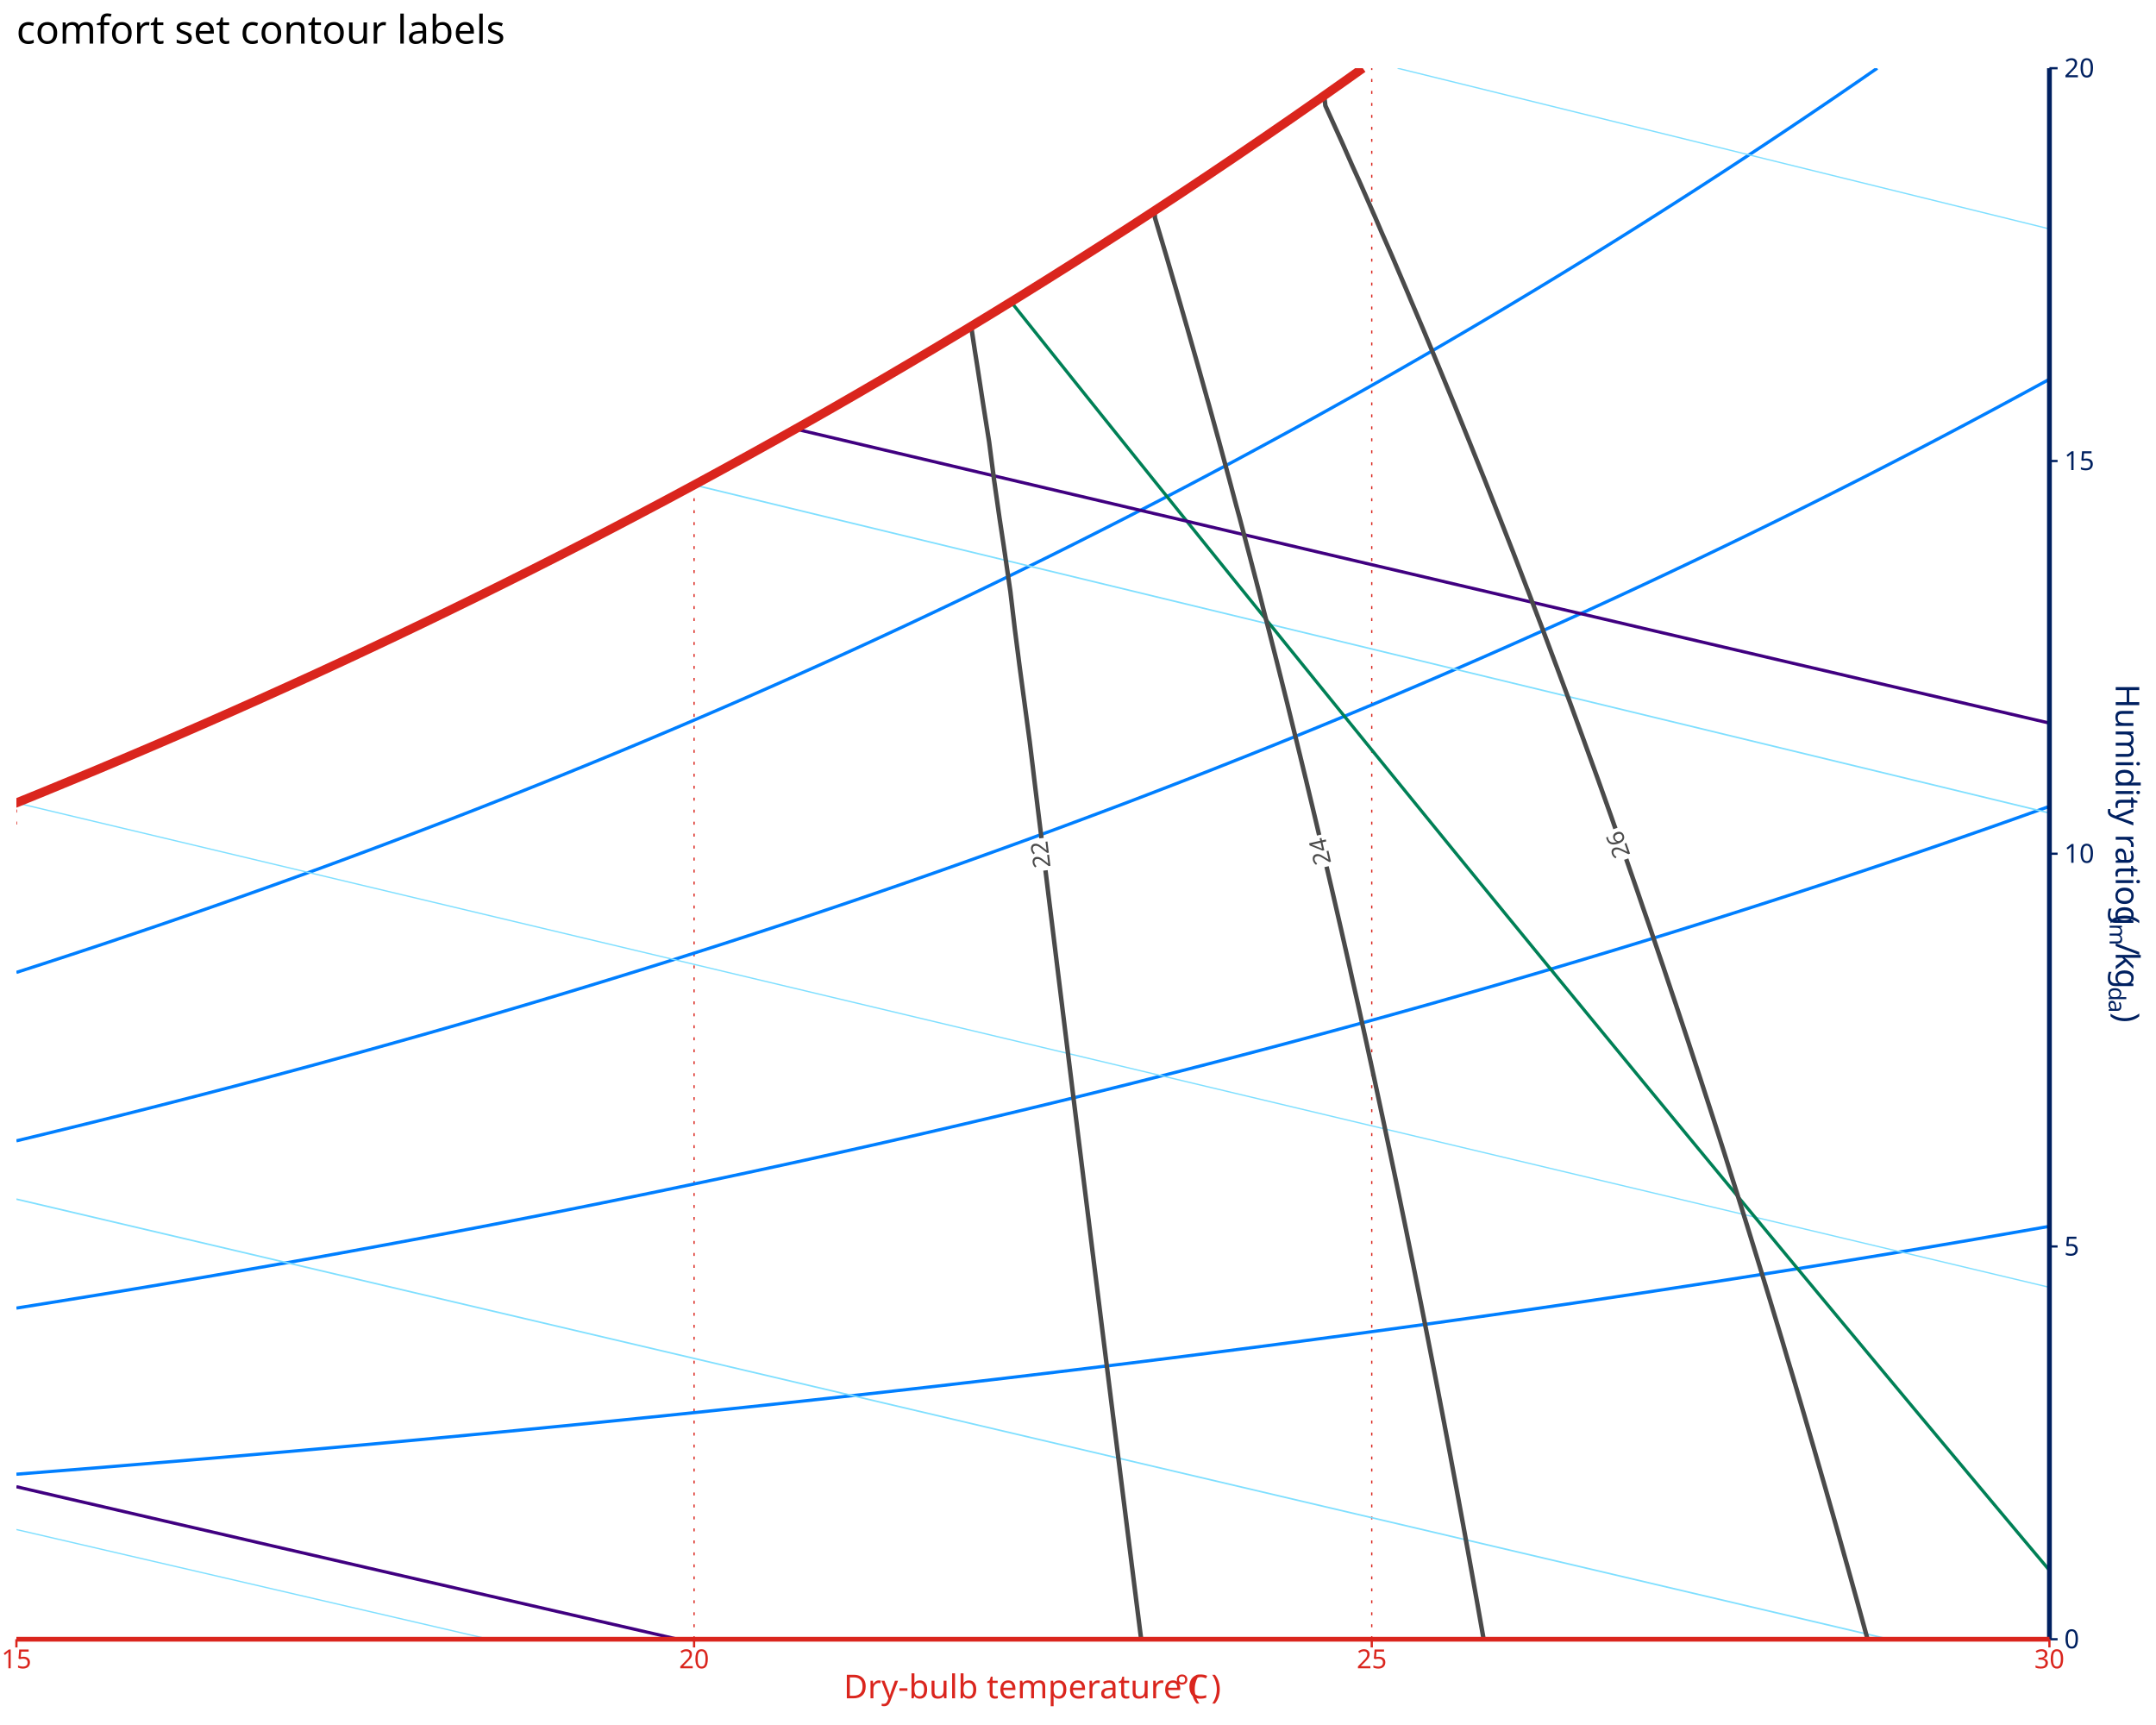
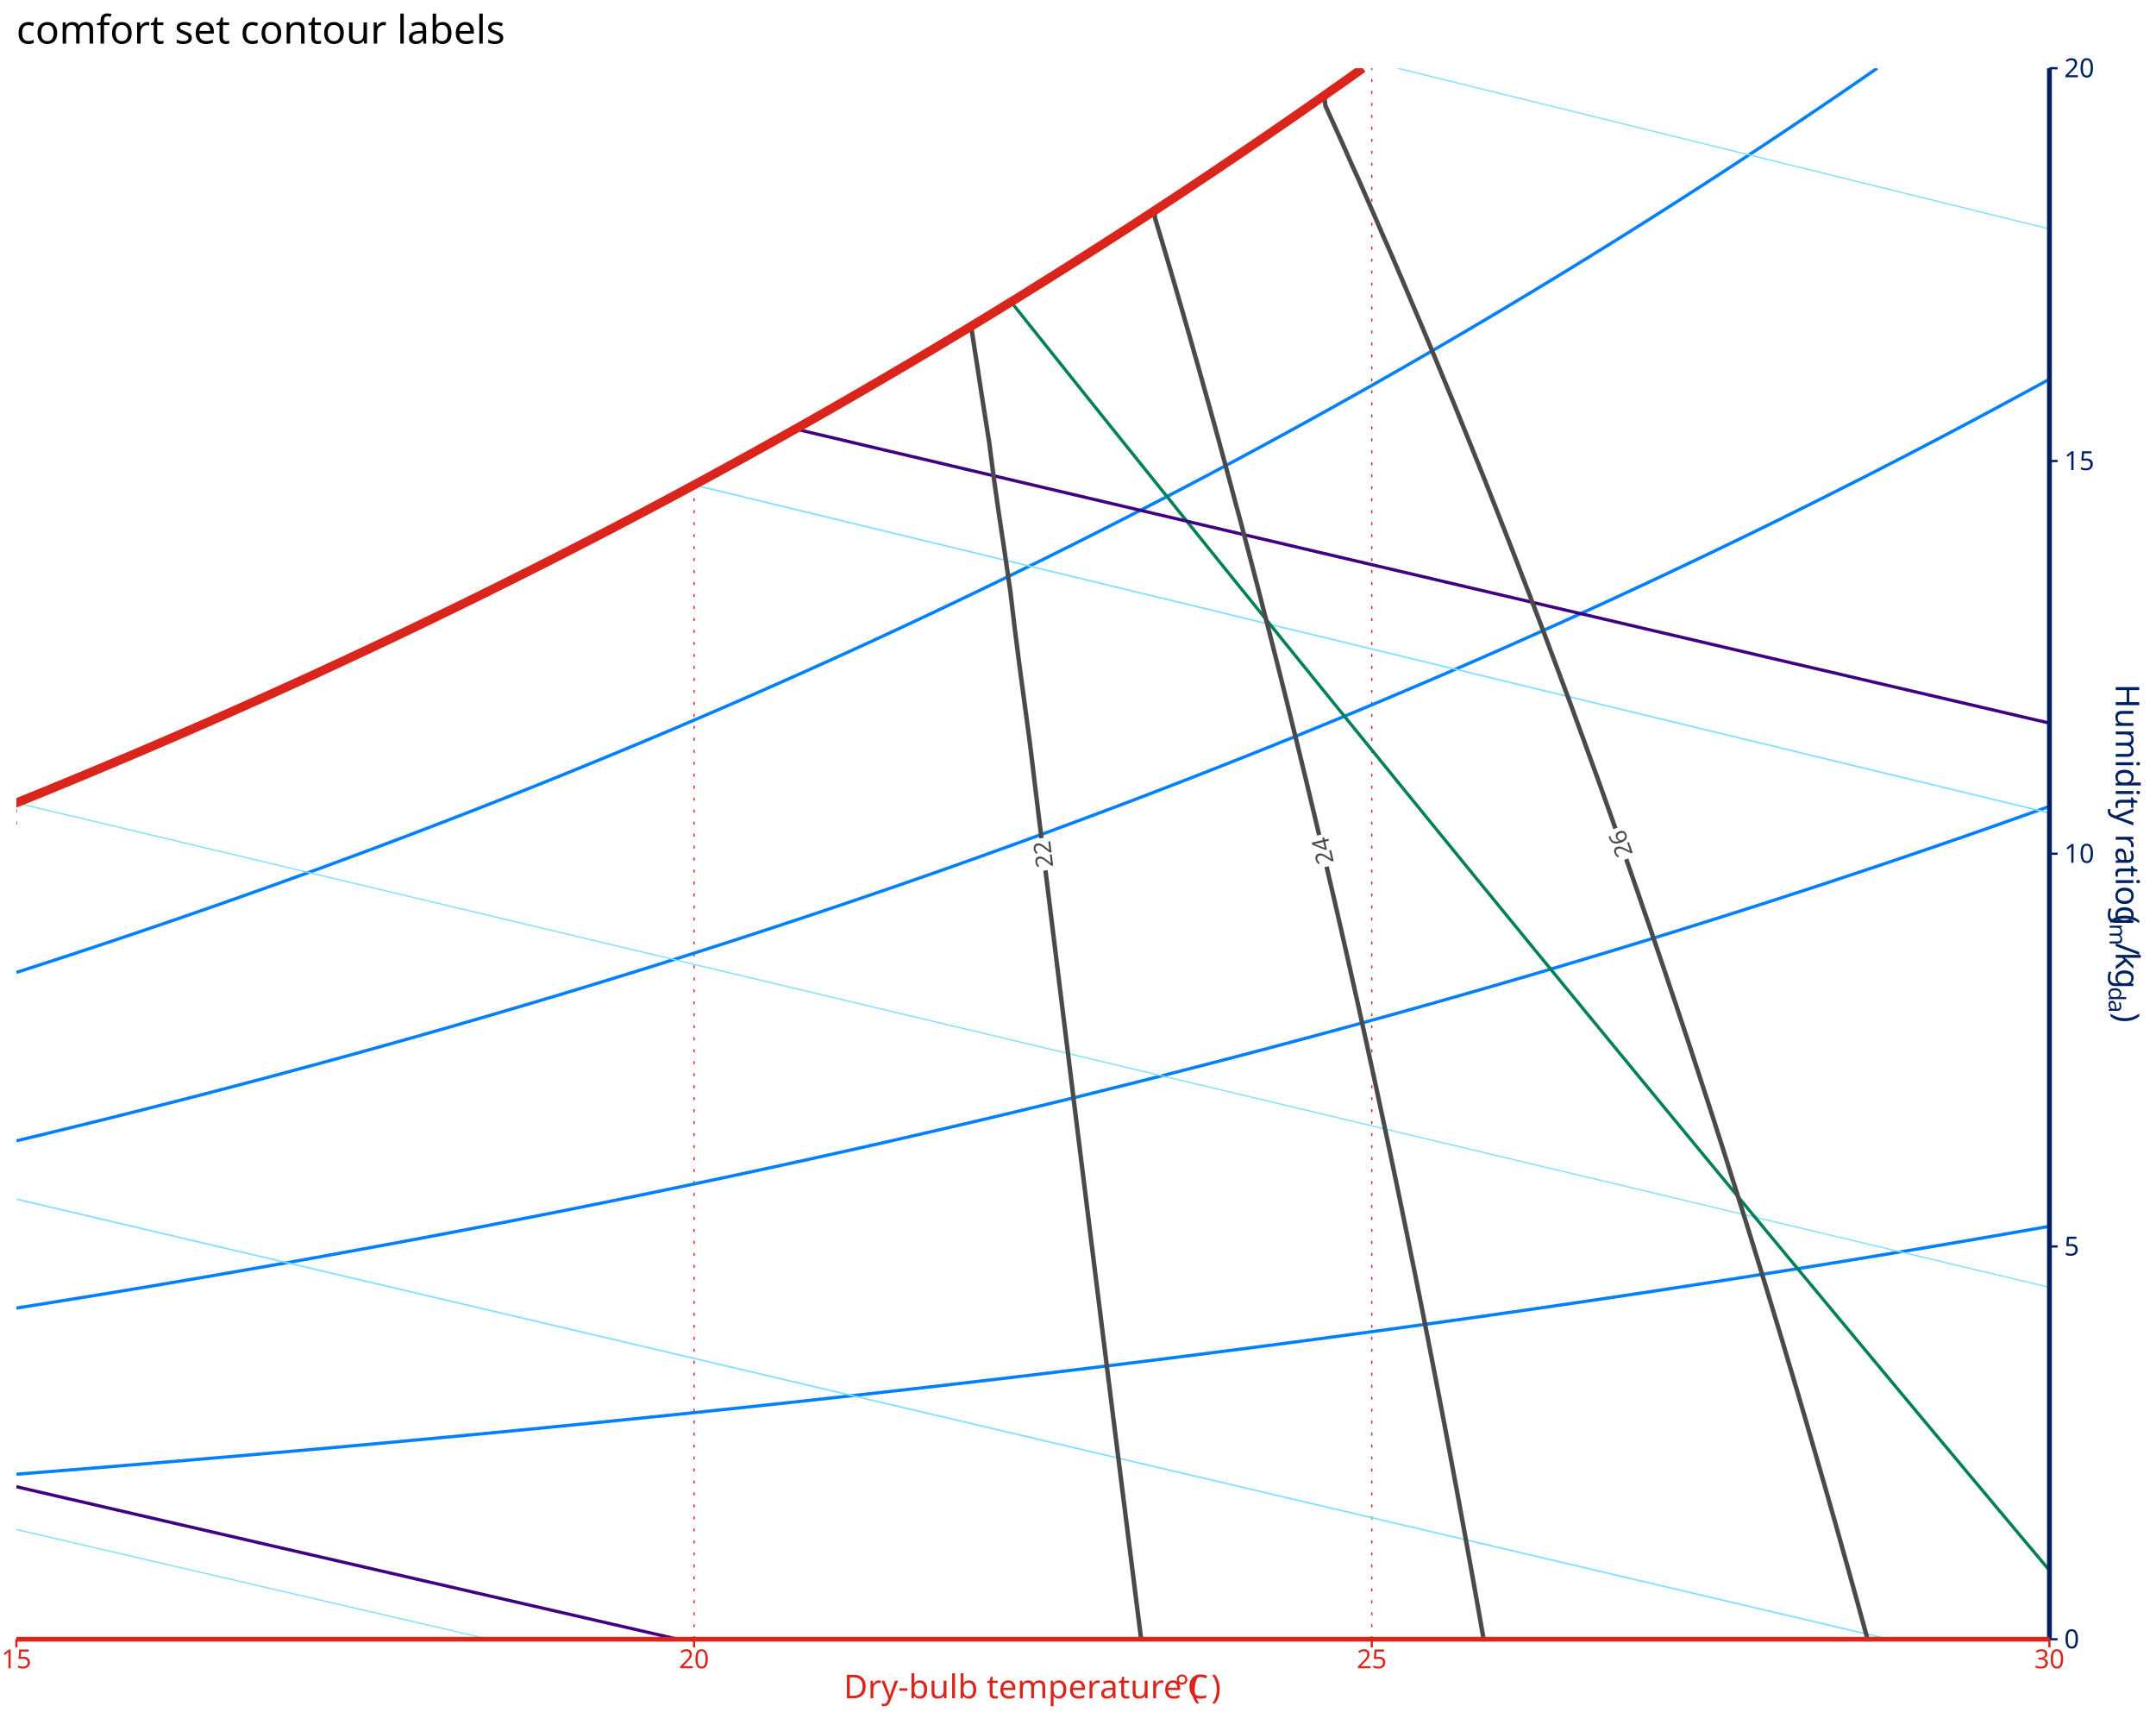
<svg xmlns="http://www.w3.org/2000/svg" class="svglite" data-engine-version="2.0" width="720.00pt" height="576.00pt" viewBox="0 0 720.00 576.00">
  <defs>
    <style type="text/css">
    .svglite line, .svglite polyline, .svglite polygon, .svglite path, .svglite rect, .svglite circle {
      fill: none;
      stroke: #000000;
      stroke-linecap: round;
      stroke-linejoin: round;
      stroke-miterlimit: 10.00;
    }
  </style>
  </defs>
  <rect width="100%" height="100%" style="stroke: none; fill: #FFFFFF;" />
  <defs>
    <clipPath id="cpMC4wMHw3MjAuMDB8MC4wMHw1NzYuMDA=">
      <rect x="0.00" y="0.00" width="720.00" height="576.00" />
    </clipPath>
  </defs>
  <g clip-path="url(#cpMC4wMHw3MjAuMDB8MC4wMHw1NzYuMDA=)">
    <rect x="0.00" y="0.00" width="720.00" height="576.00" style="stroke-width: 1.07; stroke: #FFFFFF; fill: #FFFFFF;" />
  </g>
  <defs>
    <clipPath id="cpNS40OHw2ODQuNDF8MjIuNzh8NTQ3LjM2">
      <rect x="5.48" y="22.78" width="678.93" height="524.57" />
    </clipPath>
  </defs>
  <g clip-path="url(#cpNS40OHw2ODQuNDF8MjIuNzh8NTQ3LjM2)">
    <rect x="5.48" y="22.78" width="678.93" height="524.57" style="stroke-width: 1.07; stroke: none; fill: #FFFFFF;" />
    <polygon points="5.48,547.36 5.48,275.32 -12.63,275.32 -3.57,271.73 5.48,268.09 14.53,264.41 23.58,260.68 32.64,256.92 41.69,253.10 50.74,249.25 59.79,245.35 68.85,241.40 77.90,237.40 86.95,233.36 96.00,229.27 105.06,225.14 114.11,220.95 123.16,216.72 132.21,212.44 141.26,208.11 150.32,203.72 159.37,199.29 168.42,194.80 177.47,190.27 186.53,185.68 195.58,181.04 204.63,176.34 213.68,171.59 222.74,166.79 231.79,161.93 240.84,157.01 249.89,152.04 258.95,147.01 268.00,141.92 277.05,136.78 286.10,131.57 295.15,126.31 304.21,120.98 313.26,115.60 322.31,110.15 331.36,104.65 340.42,99.08 349.47,93.44 358.52,87.74 367.57,81.98 376.63,76.16 385.68,70.26 394.73,64.30 403.78,58.27 412.83,52.18 421.89,46.01 430.94,39.78 439.99,33.48 449.04,27.10 455.12,22.78 684.41,22.78 684.41,547.36 " style="stroke-width: 1.07; stroke: none; fill: #FFFFFF;" />
    <polyline points="5.48,275.32 5.48,268.09 " style="stroke-width: 0.43; stroke: #DA251D; stroke-dasharray: 1.00,3.00; stroke-linecap: butt;" />
    <polyline points="231.79,547.36 231.79,161.93 " style="stroke-width: 0.43; stroke: #DA251D; stroke-dasharray: 1.00,3.00; stroke-linecap: butt;" />
    <polyline points="458.10,547.36 458.10,22.78 " style="stroke-width: 0.43; stroke: #DA251D; stroke-dasharray: 1.00,3.00; stroke-linecap: butt;" />
    <polyline points="684.41,547.36 684.41,22.78 " style="stroke-width: 0.43; stroke: #DA251D; stroke-dasharray: 1.00,3.00; stroke-linecap: butt;" />
    <polyline points="5.48,492.26 14.53,491.54 23.58,490.82 32.64,490.09 41.69,489.34 50.74,488.59 59.79,487.84 68.85,487.07 77.90,486.30 86.95,485.51 96.00,484.72 105.06,483.92 114.11,483.11 123.16,482.29 132.21,481.46 141.26,480.62 150.32,479.77 159.37,478.91 168.42,478.05 177.47,477.17 186.53,476.28 195.58,475.39 204.63,474.48 213.68,473.56 222.74,472.64 231.79,471.70 240.84,470.75 249.89,469.80 258.95,468.83 268.00,467.85 277.05,466.86 286.10,465.86 295.15,464.85 304.21,463.83 313.26,462.80 322.31,461.75 331.36,460.70 340.42,459.63 349.47,458.55 358.52,457.46 367.57,456.36 376.63,455.25 385.68,454.12 394.73,452.98 403.78,451.83 412.83,450.67 421.89,449.50 430.94,448.31 439.99,447.11 449.04,445.90 458.10,444.67 467.15,443.43 476.20,442.18 485.25,440.91 494.31,439.64 503.36,438.34 512.41,437.04 521.46,435.72 530.52,434.39 539.57,433.04 548.62,431.68 557.67,430.30 566.72,428.91 575.78,427.51 584.83,426.09 593.88,424.66 602.93,423.21 611.99,421.75 621.04,420.27 630.09,418.77 639.14,417.27 648.20,415.74 657.25,414.20 666.30,412.64 675.35,411.07 684.41,409.48 " style="stroke-width: 1.07; stroke: #007FFF; stroke-linecap: butt;" />
    <polyline points="5.48,436.79 14.53,435.34 23.58,433.88 32.64,432.41 41.69,430.92 50.74,429.41 59.79,427.88 68.85,426.34 77.90,424.77 86.95,423.19 96.00,421.60 105.06,419.98 114.11,418.34 123.16,416.69 132.21,415.02 141.26,413.33 150.32,411.62 159.37,409.89 168.42,408.14 177.47,406.37 186.53,404.59 195.58,402.78 204.63,400.95 213.68,399.10 222.74,397.23 231.79,395.34 240.84,393.43 249.89,391.50 258.95,389.54 268.00,387.57 277.05,385.57 286.10,383.55 295.15,381.51 304.21,379.44 313.26,377.35 322.31,375.24 331.36,373.11 340.42,370.95 349.47,368.77 358.52,366.57 367.57,364.34 376.63,362.09 385.68,359.81 394.73,357.51 403.78,355.18 412.83,352.83 421.89,350.45 430.94,348.05 439.99,345.62 449.04,343.16 458.10,340.68 467.15,338.17 476.20,335.64 485.25,333.07 494.31,330.48 503.36,327.86 512.41,325.22 521.46,322.54 530.52,319.84 539.57,317.11 548.62,314.35 557.67,311.56 566.72,308.74 575.78,305.89 584.83,303.01 593.88,300.10 602.93,297.16 611.99,294.19 621.04,291.18 630.09,288.15 639.14,285.08 648.20,281.98 657.25,278.85 666.30,275.69 675.35,272.49 684.41,269.26 " style="stroke-width: 1.07; stroke: #007FFF; stroke-linecap: butt;" />
    <polyline points="5.48,380.94 14.53,378.76 23.58,376.55 32.64,374.33 41.69,372.07 50.74,369.79 59.79,367.48 68.85,365.15 77.90,362.79 86.95,360.40 96.00,357.98 105.06,355.54 114.11,353.07 123.16,350.57 132.21,348.04 141.26,345.49 150.32,342.90 159.37,340.28 168.42,337.64 177.47,334.96 186.53,332.26 195.58,329.52 204.63,326.75 213.68,323.96 222.74,321.13 231.79,318.26 240.84,315.37 249.89,312.44 258.95,309.48 268.00,306.49 277.05,303.46 286.10,300.40 295.15,297.31 304.21,294.18 313.26,291.02 322.31,287.82 331.36,284.58 340.42,281.31 349.47,278.01 358.52,274.66 367.57,271.28 376.63,267.87 385.68,264.41 394.73,260.92 403.78,257.39 412.83,253.81 421.89,250.20 430.94,246.56 439.99,242.87 449.04,239.14 458.10,235.37 467.15,231.55 476.20,227.70 485.25,223.81 494.31,219.87 503.36,215.89 512.41,211.86 521.46,207.80 530.52,203.69 539.57,199.53 548.62,195.33 557.67,191.08 566.72,186.79 575.78,182.45 584.83,178.07 593.88,173.64 602.93,169.16 611.99,164.63 621.04,160.06 630.09,155.43 639.14,150.76 648.20,146.03 657.25,141.26 666.30,136.43 675.35,131.55 684.41,126.63 " style="stroke-width: 1.07; stroke: #007FFF; stroke-linecap: butt;" />
    <polyline points="5.48,324.70 14.53,321.78 23.58,318.82 32.64,315.83 41.69,312.80 50.74,309.74 59.79,306.64 68.85,303.50 77.90,300.33 86.95,297.12 96.00,293.88 105.06,290.60 114.11,287.28 123.16,283.92 132.21,280.52 141.26,277.08 150.32,273.60 159.37,270.09 168.42,266.53 177.47,262.93 186.53,259.29 195.58,255.61 204.63,251.89 213.68,248.12 222.74,244.31 231.79,240.46 240.84,236.57 249.89,232.63 258.95,228.64 268.00,224.61 277.05,220.54 286.10,216.42 295.15,212.25 304.21,208.03 313.26,203.77 322.31,199.46 331.36,195.10 340.42,190.69 349.47,186.24 358.52,181.73 367.57,177.17 376.63,172.56 385.68,167.90 394.73,163.19 403.78,158.42 412.83,153.61 421.89,148.73 430.94,143.81 439.99,138.83 449.04,133.79 458.10,128.70 467.15,123.55 476.20,118.35 485.25,113.08 494.31,107.76 503.36,102.38 512.41,96.95 521.46,91.45 530.52,85.89 539.57,80.27 548.62,74.59 557.67,68.84 566.72,63.04 575.78,57.16 584.83,51.23 593.88,45.23 602.93,39.16 611.99,33.03 621.04,26.83 626.89,22.78 " style="stroke-width: 1.07; stroke: #007FFF; stroke-linecap: butt;" />
    <polyline points="5.48,510.73 163.27,547.36 " style="stroke-width: 0.43; stroke: #7FDFFF; stroke-linecap: butt;" />
    <polyline points="5.48,268.09 684.41,429.86 " style="stroke-width: 0.43; stroke: #7FDFFF; stroke-linecap: butt;" />
    <polyline points="466.73,22.78 684.41,76.44 " style="stroke-width: 0.43; stroke: #7FDFFF; stroke-linecap: butt;" />
    <polyline points="5.48,400.41 630.77,547.36 " style="stroke-width: 0.53; stroke: #7FDFFF; stroke-linecap: butt;" />
    <polyline points="231.79,161.93 684.41,271.48 " style="stroke-width: 0.53; stroke: #7FDFFF; stroke-linecap: butt;" />
    <polyline points="337.63,100.79 340.42,104.28 349.47,115.61 358.52,126.93 367.57,138.23 376.63,149.51 385.68,160.78 394.73,172.04 403.78,183.28 412.83,194.50 421.89,205.71 430.94,216.91 439.99,228.09 449.04,239.25 458.10,250.40 467.15,261.53 476.20,272.65 485.25,283.76 494.31,294.85 503.36,305.92 512.41,316.98 521.46,328.03 530.52,339.06 539.57,350.07 548.62,361.08 557.67,372.06 566.72,383.03 575.78,393.99 584.83,404.93 593.88,415.86 602.93,426.78 611.99,437.68 621.04,448.56 630.09,459.43 639.14,470.29 648.20,481.13 657.25,491.96 666.30,502.77 675.35,513.57 684.41,524.35 " style="stroke-width: 1.07; stroke: #008056; stroke-linecap: butt;" />
    <polyline points="5.48,496.43 14.53,498.53 23.58,500.62 32.64,502.71 41.69,504.81 50.74,506.90 59.79,508.99 68.85,511.08 77.90,513.17 86.95,515.26 96.00,517.35 105.06,519.43 114.11,521.52 123.16,523.61 132.21,525.69 141.26,527.78 150.32,529.86 159.37,531.95 168.42,534.03 177.47,536.11 186.53,538.20 195.58,540.28 204.63,542.36 213.68,544.44 222.74,546.52 226.39,547.36 " style="stroke-width: 1.07; stroke: #400080; stroke-linecap: butt;" />
    <polyline points="265.63,143.25 268.00,143.81 277.05,145.94 286.10,148.08 295.15,150.22 304.21,152.35 313.26,154.48 322.31,156.62 331.36,158.75 340.42,160.88 349.47,163.02 358.52,165.15 367.57,167.28 376.63,169.41 385.68,171.54 394.73,173.66 403.78,175.79 412.83,177.92 421.89,180.05 430.94,182.17 439.99,184.30 449.04,186.42 458.10,188.55 467.15,190.67 476.20,192.79 485.25,194.92 494.31,197.04 503.36,199.16 512.41,201.28 521.46,203.40 530.52,205.52 539.57,207.64 548.62,209.76 557.67,211.87 566.72,213.99 575.78,216.11 584.83,218.22 593.88,220.34 602.93,222.45 611.99,224.56 621.04,226.68 630.09,228.79 639.14,230.90 648.20,233.01 657.25,235.12 666.30,237.23 675.35,239.34 684.41,241.45 " style="stroke-width: 1.07; stroke: #400080; stroke-linecap: butt;" />
-     <polyline points="349.14,290.63 349.98,297.56 351.52,310.05 353.05,322.54 354.59,335.03 354.64,335.44 356.13,347.52 357.68,360.01 359.22,372.50 360.77,384.99 362.32,397.48 363.87,409.97 364.34,413.76 365.42,422.46 366.98,434.95 368.54,447.44 370.10,459.93 371.66,472.42 373.23,484.91 374.04,491.37 374.80,497.40 376.37,509.89 377.94,522.38 379.51,534.87 381.09,547.36 " style="stroke-width: 1.49; stroke: #4A4A4A; stroke-linecap: butt;" />
-     <polyline points="324.48,108.83 324.51,110.21 325.54,117.04 326.44,122.70 328.36,135.19 330.34,147.68 331.96,160.17 333.74,172.66 335.24,182.55 335.62,185.15 337.43,197.64 338.91,210.13 340.51,222.62 342.19,235.11 343.87,247.60 344.94,256.39 345.38,260.09 346.90,272.58 347.81,279.88 " style="stroke-width: 1.49; stroke: #4A4A4A; stroke-linecap: butt;" />
-     <polyline points="495.46,547.36 493.26,534.87 491.02,522.38 490.43,519.11 488.76,509.89 486.46,497.40 484.13,484.91 481.76,472.42 480.73,467.07 479.36,459.93 476.93,447.44 474.47,434.95 471.96,422.46 471.03,417.93 469.42,409.97 466.85,397.48 464.24,384.99 461.59,372.50 461.33,371.31 458.91,360.01 456.19,347.52 453.43,335.03 451.63,327.06 450.63,322.54 447.80,310.05 444.92,297.56 443.01,289.39 " style="stroke-width: 1.49; stroke: #4A4A4A; stroke-linecap: butt;" />
+     <polyline points="349.14,290.64 349.98,297.56 351.52,310.05 353.05,322.54 354.59,335.03 354.64,335.44 356.13,347.52 357.68,360.01 359.22,372.50 360.77,384.99 362.32,397.48 363.87,409.97 364.34,413.76 365.42,422.46 366.98,434.95 368.54,447.44 370.10,459.93 371.66,472.42 373.23,484.91 374.04,491.37 374.80,497.40 376.37,509.89 377.94,522.38 379.51,534.87 381.09,547.36 " style="stroke-width: 1.49; stroke: #4A4A4A; stroke-linecap: butt;" />
+     <polyline points="324.48,108.83 324.51,110.21 325.54,117.04 326.44,122.70 328.36,135.19 330.34,147.68 331.96,160.17 333.74,172.66 335.24,182.55 335.62,185.15 337.43,197.64 338.91,210.13 340.51,222.62 342.19,235.11 343.87,247.60 344.94,256.39 345.38,260.09 346.90,272.58 347.81,279.87 " style="stroke-width: 1.49; stroke: #4A4A4A; stroke-linecap: butt;" />
+     <text transform="translate(351.47,287.12) rotate(-97)" text-anchor="middle" style="font-size: 7.97px; fill: #4A4A4A; font-family: sans;" textLength="4.43px" lengthAdjust="spacingAndGlyphs">2</text>
+     <text transform="translate(350.93,282.72) rotate(-97)" text-anchor="middle" style="font-size: 7.97px; fill: #4A4A4A; font-family: sans;" textLength="4.43px" lengthAdjust="spacingAndGlyphs">2</text>
+     <polyline points="495.46,547.36 493.26,534.87 491.02,522.38 490.43,519.11 488.76,509.89 486.46,497.40 484.13,484.91 481.76,472.42 480.73,467.07 479.36,459.93 476.93,447.44 474.47,434.95 471.96,422.46 471.03,417.93 469.42,409.97 466.85,397.48 464.24,384.99 461.59,372.50 461.33,371.31 458.91,360.01 456.19,347.52 453.43,335.03 451.63,327.06 450.63,322.54 447.80,310.05 444.92,297.56 443.01,289.40 " style="stroke-width: 1.49; stroke: #4A4A4A; stroke-linecap: butt;" />
    <polyline points="385.57,70.33 385.70,72.74 389.43,85.23 393.08,97.72 393.44,98.97 396.68,110.21 400.23,122.70 403.14,133.12 403.73,135.19 407.17,147.68 410.55,160.17 412.83,168.76 413.90,172.66 417.20,185.15 420.45,197.64 422.53,205.84 423.65,210.13 426.82,222.62 429.94,235.11 432.23,244.47 433.02,247.60 436.06,260.09 439.05,272.58 440.53,278.84 " style="stroke-width: 1.49; stroke: #4A4A4A; stroke-linecap: butt;" />
-     <polyline points="623.67,547.36 620.25,534.87 616.78,522.38 616.51,521.44 613.28,509.89 609.73,497.40 606.81,487.29 606.13,484.91 602.51,472.42 598.83,459.93 597.11,454.22 595.11,447.44 591.34,434.95 587.53,422.46 587.42,422.10 583.68,409.97 579.77,397.48 577.72,391.02 575.83,384.99 571.83,372.50 568.02,360.76 567.78,360.01 563.69,347.52 559.54,335.03 558.32,331.43 555.35,322.54 551.10,310.05 548.62,302.89 546.80,297.56 543.08,286.87 " style="stroke-width: 1.49; stroke: #4A4A4A; stroke-linecap: butt;" />
-     <polyline points="442.21,31.91 442.60,35.27 448.27,47.76 451.63,55.40 453.84,60.25 459.33,72.74 461.33,77.43 464.76,85.23 470.09,97.72 471.03,99.98 475.38,110.21 480.57,122.70 480.73,123.09 485.72,135.19 490.43,146.83 490.78,147.68 495.80,160.17 500.13,171.17 500.72,172.66 505.61,185.15 509.82,196.14 510.41,197.64 515.17,210.13 519.52,221.76 519.85,222.62 524.50,235.11 529.06,247.60 529.22,248.06 533.59,260.09 538.04,272.58 538.92,275.11 539.47,276.65 " style="stroke-width: 1.49; stroke: #4A4A4A; stroke-linecap: butt;" />
-     <text transform="translate(350.56,287.23) rotate(-97)" text-anchor="middle" style="font-size: 7.97px; fill: #4A4A4A; font-family: sans;" textLength="4.43px" lengthAdjust="spacingAndGlyphs">2</text>
-     <text transform="translate(350.02,282.83) rotate(-97)" text-anchor="middle" style="font-size: 7.97px; fill: #4A4A4A; font-family: sans;" textLength="4.43px" lengthAdjust="spacingAndGlyphs">2</text>
-     <text transform="translate(444.05,285.86) rotate(-103)" text-anchor="middle" style="font-size: 7.97px; fill: #4A4A4A; font-family: sans;" textLength="4.43px" lengthAdjust="spacingAndGlyphs">2</text>
-     <text transform="translate(443.04,281.55) rotate(-103)" text-anchor="middle" style="font-size: 7.97px; fill: #4A4A4A; font-family: sans;" textLength="4.43px" lengthAdjust="spacingAndGlyphs">4</text>
-     <text transform="translate(543.73,283.23) rotate(-109)" text-anchor="middle" style="font-size: 7.97px; fill: #4A4A4A; font-family: sans;" textLength="4.43px" lengthAdjust="spacingAndGlyphs">2</text>
-     <text transform="translate(542.25,279.06) rotate(-110)" text-anchor="middle" style="font-size: 7.97px; fill: #4A4A4A; font-family: sans;" textLength="4.43px" lengthAdjust="spacingAndGlyphs">6</text>
+     <text transform="translate(444.95,285.65) rotate(-103)" text-anchor="middle" style="font-size: 7.97px; fill: #4A4A4A; font-family: sans;" textLength="4.43px" lengthAdjust="spacingAndGlyphs">2</text>
+     <text transform="translate(443.93,281.33) rotate(-103)" text-anchor="middle" style="font-size: 7.97px; fill: #4A4A4A; font-family: sans;" textLength="4.43px" lengthAdjust="spacingAndGlyphs">4</text>
+     <polyline points="623.67,547.36 620.25,534.87 616.78,522.38 616.51,521.44 613.28,509.89 609.73,497.40 606.81,487.29 606.13,484.91 602.51,472.42 598.83,459.93 597.11,454.22 595.11,447.44 591.34,434.95 587.53,422.46 587.42,422.10 583.68,409.97 579.77,397.48 577.72,391.02 575.83,384.99 571.83,372.50 568.02,360.76 567.78,360.01 563.69,347.52 559.54,335.03 558.32,331.43 555.35,322.54 551.10,310.05 548.62,302.89 546.80,297.56 543.08,286.88 " style="stroke-width: 1.49; stroke: #4A4A4A; stroke-linecap: butt;" />
+     <polyline points="442.21,31.91 442.60,35.27 448.27,47.76 451.63,55.40 453.84,60.25 459.33,72.74 461.33,77.43 464.76,85.23 470.09,97.72 471.03,99.98 475.38,110.21 480.57,122.70 480.73,123.09 485.72,135.19 490.43,146.83 490.78,147.68 495.80,160.17 500.13,171.17 500.72,172.66 505.61,185.15 509.82,196.14 510.41,197.64 515.17,210.13 519.52,221.76 519.85,222.62 524.50,235.11 529.06,247.60 529.22,248.06 533.59,260.09 538.04,272.58 538.92,275.11 539.47,276.64 " style="stroke-width: 1.49; stroke: #4A4A4A; stroke-linecap: butt;" />
+     <text transform="translate(544.60,282.93) rotate(-109)" text-anchor="middle" style="font-size: 7.97px; fill: #4A4A4A; font-family: sans;" textLength="4.43px" lengthAdjust="spacingAndGlyphs">2</text>
+     <text transform="translate(543.12,278.75) rotate(-110)" text-anchor="middle" style="font-size: 7.97px; fill: #4A4A4A; font-family: sans;" textLength="4.43px" lengthAdjust="spacingAndGlyphs">6</text>
    <polyline points="-12.63,275.32 -3.57,271.73 5.48,268.09 14.53,264.41 23.58,260.68 32.64,256.92 41.69,253.10 50.74,249.25 59.79,245.35 68.85,241.40 77.90,237.40 86.95,233.36 96.00,229.27 105.06,225.14 114.11,220.95 123.16,216.72 132.21,212.44 141.26,208.11 150.32,203.72 159.37,199.29 168.42,194.80 177.47,190.27 186.53,185.68 195.58,181.04 204.63,176.34 213.68,171.59 222.74,166.79 231.79,161.93 240.84,157.01 249.89,152.04 258.95,147.01 268.00,141.92 277.05,136.78 286.10,131.57 295.15,126.31 304.21,120.98 313.26,115.60 322.31,110.15 331.36,104.65 340.42,99.08 349.47,93.44 358.52,87.74 367.57,81.98 376.63,76.16 385.68,70.26 394.73,64.30 403.78,58.27 412.83,52.18 421.89,46.01 430.94,39.78 439.99,33.48 449.04,27.10 455.12,22.78 " style="stroke-width: 2.99; stroke: #DA251D; stroke-linecap: butt;" />
  </g>
  <g clip-path="url(#cpMC4wMHw3MjAuMDB8MC4wMHw1NzYuMDA=)">
    <polyline points="684.41,547.36 684.41,22.78 " style="stroke-width: 1.60; stroke: #002060; stroke-linecap: butt;" />
    <polyline points="687.14,547.36 684.41,547.36 " style="stroke-width: 0.75; stroke: #002060; stroke-linecap: butt;" />
    <polyline points="687.14,416.21 684.41,416.21 " style="stroke-width: 0.75; stroke: #002060; stroke-linecap: butt;" />
    <polyline points="687.14,285.07 684.41,285.07 " style="stroke-width: 0.75; stroke: #002060; stroke-linecap: butt;" />
    <polyline points="687.14,153.93 684.41,153.93 " style="stroke-width: 0.75; stroke: #002060; stroke-linecap: butt;" />
    <polyline points="687.14,22.78 684.41,22.78 " style="stroke-width: 0.75; stroke: #002060; stroke-linecap: butt;" />
    <text x="689.34" y="550.39" style="font-size: 8.80px; fill: #002060; font-family: sans;" textLength="4.89px" lengthAdjust="spacingAndGlyphs">0</text>
    <text x="689.34" y="419.24" style="font-size: 8.80px; fill: #002060; font-family: sans;" textLength="4.89px" lengthAdjust="spacingAndGlyphs">5</text>
    <text x="689.34" y="288.10" style="font-size: 8.80px; fill: #002060; font-family: sans;" textLength="9.79px" lengthAdjust="spacingAndGlyphs">10</text>
    <text x="689.34" y="156.96" style="font-size: 8.80px; fill: #002060; font-family: sans;" textLength="9.79px" lengthAdjust="spacingAndGlyphs">15</text>
    <text x="689.34" y="25.81" style="font-size: 8.80px; fill: #002060; font-family: sans;" textLength="9.79px" lengthAdjust="spacingAndGlyphs">20</text>
    <polyline points="5.48,547.36 684.41,547.36 " style="stroke-width: 1.60; stroke: #DA251D; stroke-linecap: butt;" />
    <polyline points="5.48,550.10 5.48,547.36 " style="stroke-width: 0.75; stroke: #DA251D; stroke-linecap: butt;" />
    <polyline points="231.79,550.10 231.79,547.36 " style="stroke-width: 0.75; stroke: #DA251D; stroke-linecap: butt;" />
    <polyline points="458.10,550.10 458.10,547.36 " style="stroke-width: 0.75; stroke: #DA251D; stroke-linecap: butt;" />
    <polyline points="684.41,550.10 684.41,547.36 " style="stroke-width: 0.75; stroke: #DA251D; stroke-linecap: butt;" />
    <text x="5.48" y="557.07" text-anchor="middle" style="font-size: 8.80px; fill: #DA251D; font-family: sans;" textLength="9.79px" lengthAdjust="spacingAndGlyphs">15</text>
    <text x="231.79" y="557.07" text-anchor="middle" style="font-size: 8.80px; fill: #DA251D; font-family: sans;" textLength="9.79px" lengthAdjust="spacingAndGlyphs">20</text>
    <text x="458.10" y="557.07" text-anchor="middle" style="font-size: 8.80px; fill: #DA251D; font-family: sans;" textLength="9.79px" lengthAdjust="spacingAndGlyphs">25</text>
    <text x="684.41" y="557.07" text-anchor="middle" style="font-size: 8.80px; fill: #DA251D; font-family: sans;" textLength="9.79px" lengthAdjust="spacingAndGlyphs">30</text>
    <text x="281.74" y="567.10" style="font-size: 11.00px; fill: #DA251D; font-family: sans;" textLength="110.66px" lengthAdjust="spacingAndGlyphs">Dry-bulb temperature (</text>
    <text x="392.40" y="567.10" style="font-size: 11.00px; fill: #DA251D; font-family: sans;" textLength="4.14px" lengthAdjust="spacingAndGlyphs">°</text>
    <text x="396.54" y="567.10" style="font-size: 11.00px; fill: #DA251D; font-family: sans;" textLength="7.95px" lengthAdjust="spacingAndGlyphs">C</text>
    <text x="404.48" y="567.10" style="font-size: 11.00px; fill: #DA251D; font-family: sans;" textLength="3.66px" lengthAdjust="spacingAndGlyphs">)</text>
    <text transform="translate(706.55,228.37) rotate(90)" style="font-size: 11.00px; fill: #002060; font-family: sans;" textLength="73.97px" lengthAdjust="spacingAndGlyphs">Humidity ratio (</text>
    <text transform="translate(706.55,302.33) rotate(90)" style="font-size: 11.00px; fill: #002060; font-family: sans;" textLength="6.12px" lengthAdjust="spacingAndGlyphs">g</text>
    <text transform="translate(704.51,308.45) rotate(90)" style="font-size: 7.70px; fill: #002060; font-family: sans;" textLength="6.42px" lengthAdjust="spacingAndGlyphs">m</text>
    <text transform="translate(706.55,314.87) rotate(90)" style="font-size: 11.00px; fill: #002060; font-family: sans;" textLength="3.06px" lengthAdjust="spacingAndGlyphs">/</text>
    <text transform="translate(706.55,317.92) rotate(90)" style="font-size: 11.00px; fill: #002060; font-family: sans;" textLength="5.50px" lengthAdjust="spacingAndGlyphs">k</text>
    <text transform="translate(706.55,323.43) rotate(90)" style="font-size: 11.00px; fill: #002060; font-family: sans;" textLength="6.12px" lengthAdjust="spacingAndGlyphs">g</text>
    <text transform="translate(704.22,329.55) rotate(90)" style="font-size: 7.70px; fill: #002060; font-family: sans;" textLength="4.28px" lengthAdjust="spacingAndGlyphs">d</text>
    <text transform="translate(704.22,333.83) rotate(90)" style="font-size: 7.70px; fill: #002060; font-family: sans;" textLength="4.28px" lengthAdjust="spacingAndGlyphs">a</text>
    <text transform="translate(706.55,338.11) rotate(90)" style="font-size: 11.00px; fill: #002060; font-family: sans;" textLength="3.66px" lengthAdjust="spacingAndGlyphs">)</text>
    <text x="5.48" y="14.56" style="font-size: 13.20px; font-family: sans;" textLength="151.16px" lengthAdjust="spacingAndGlyphs">comfort set contour labels</text>
  </g>
</svg>
